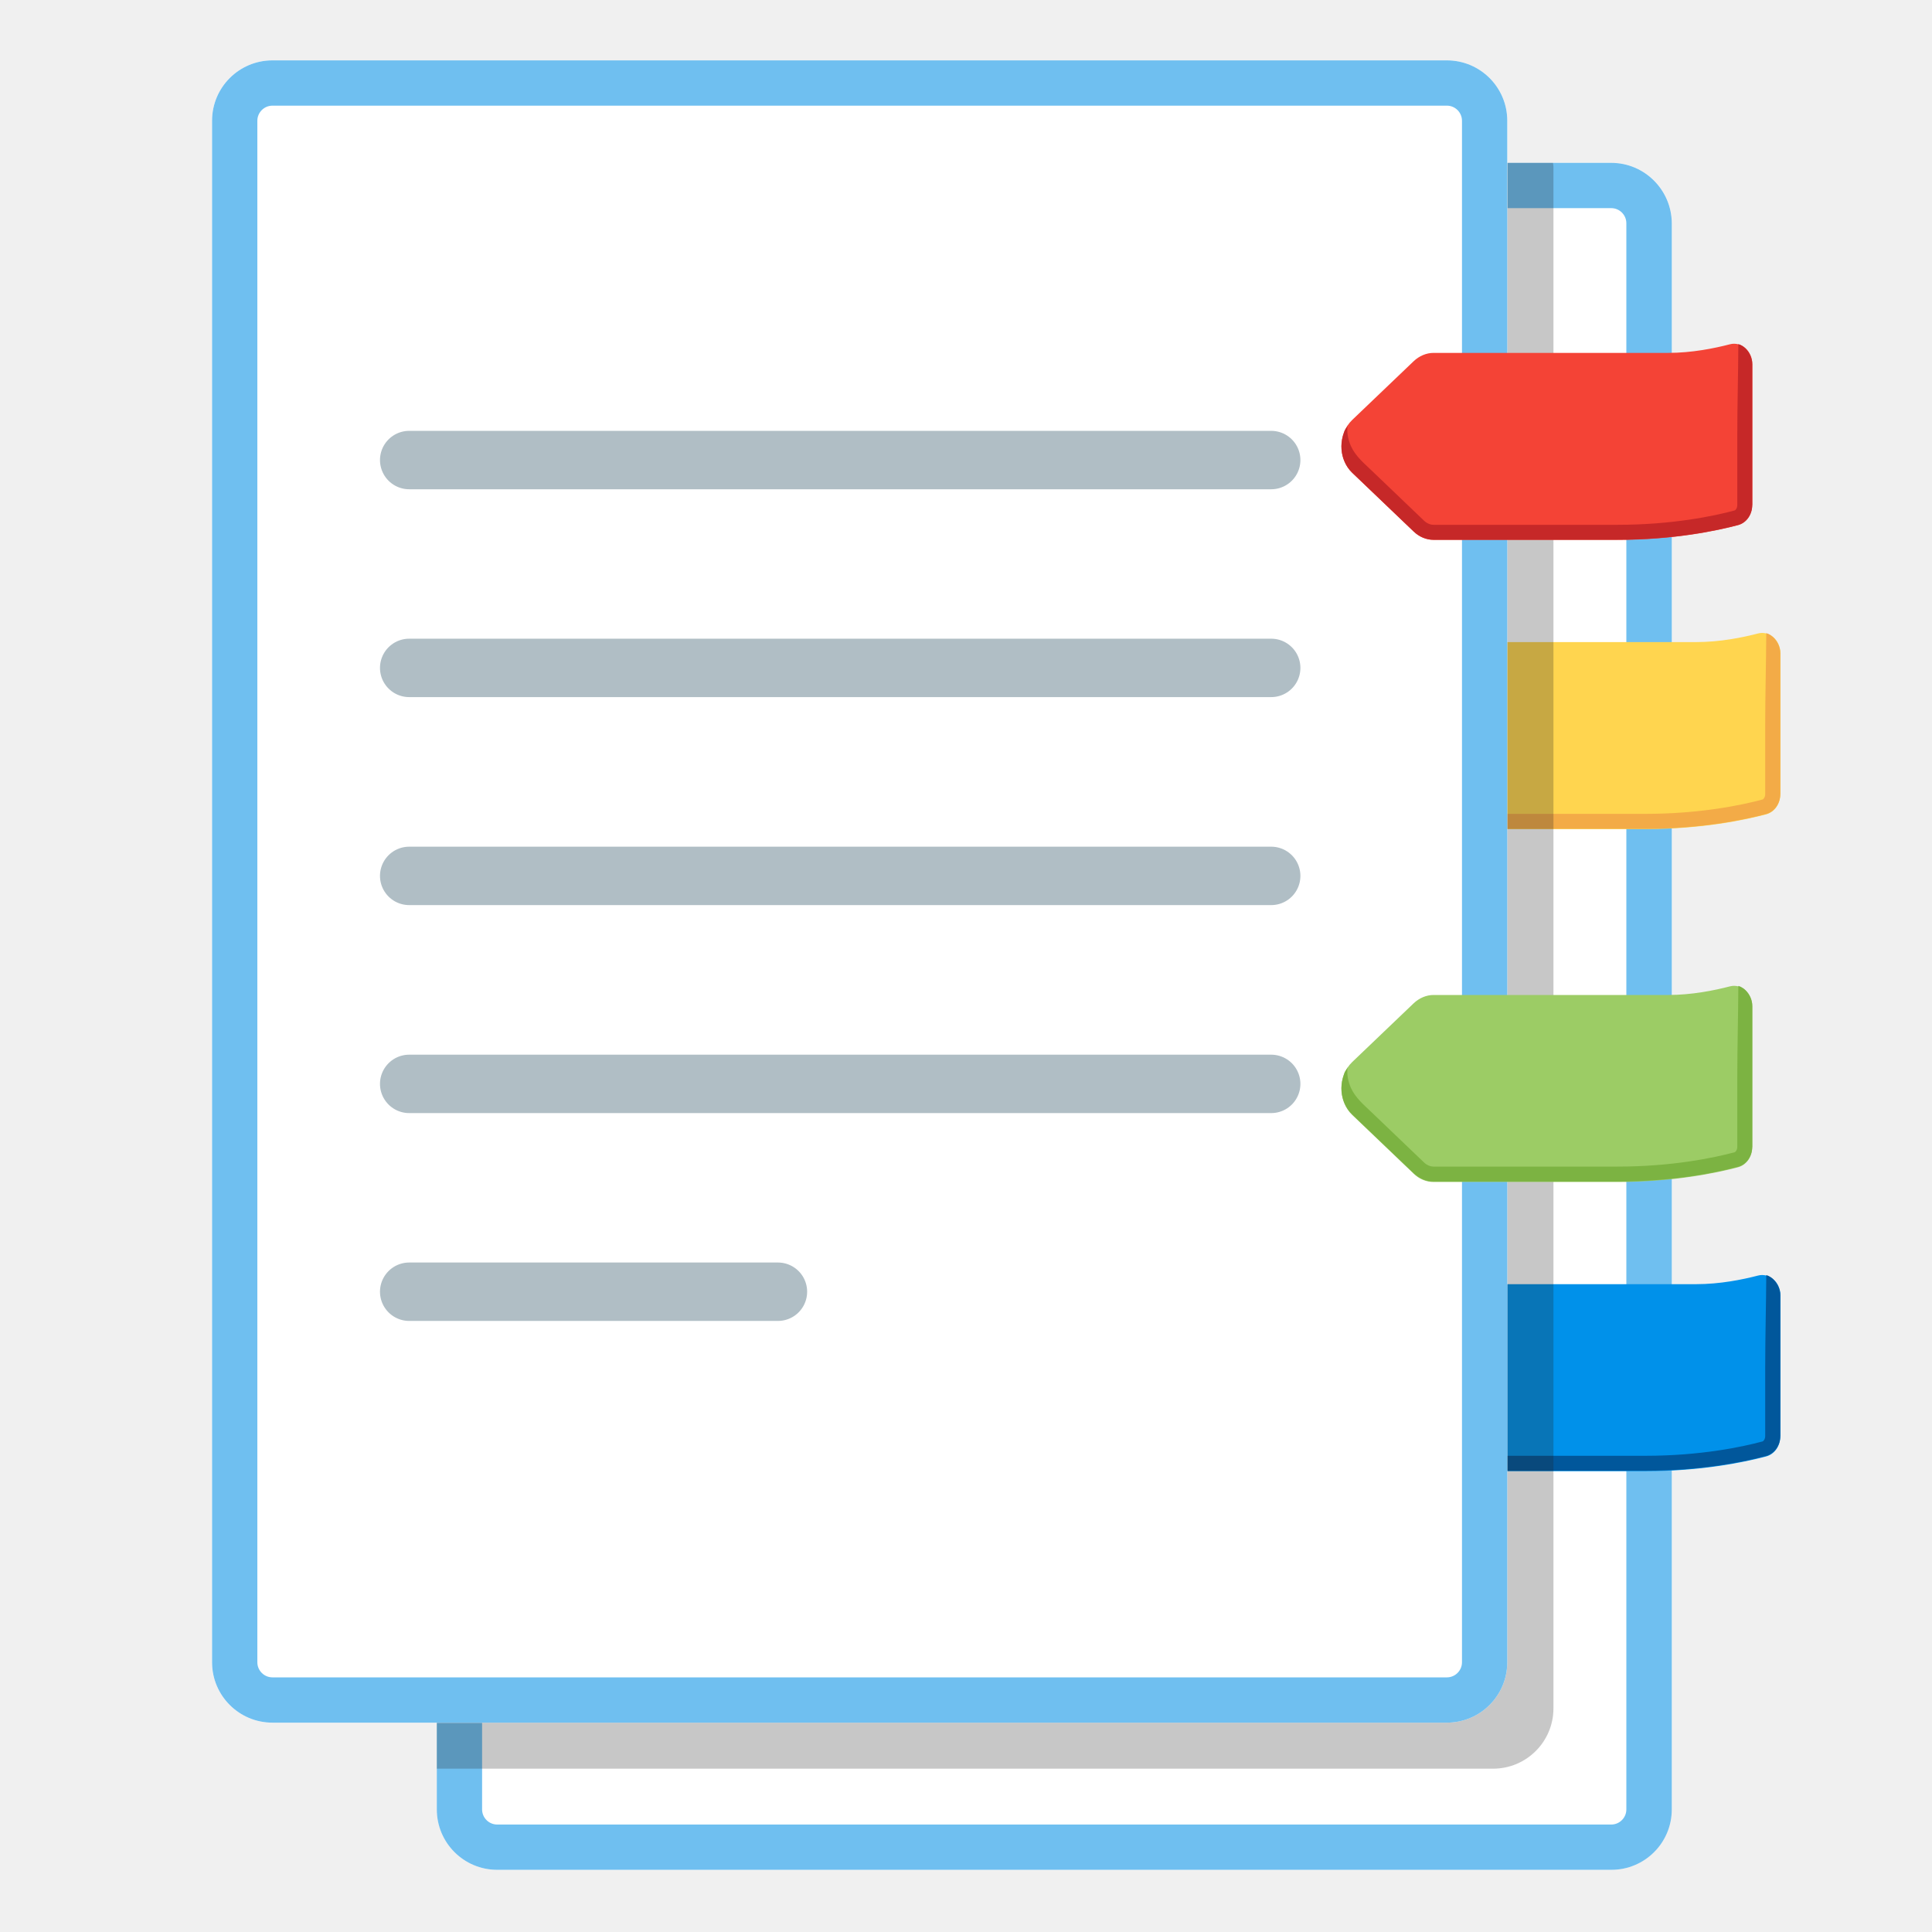
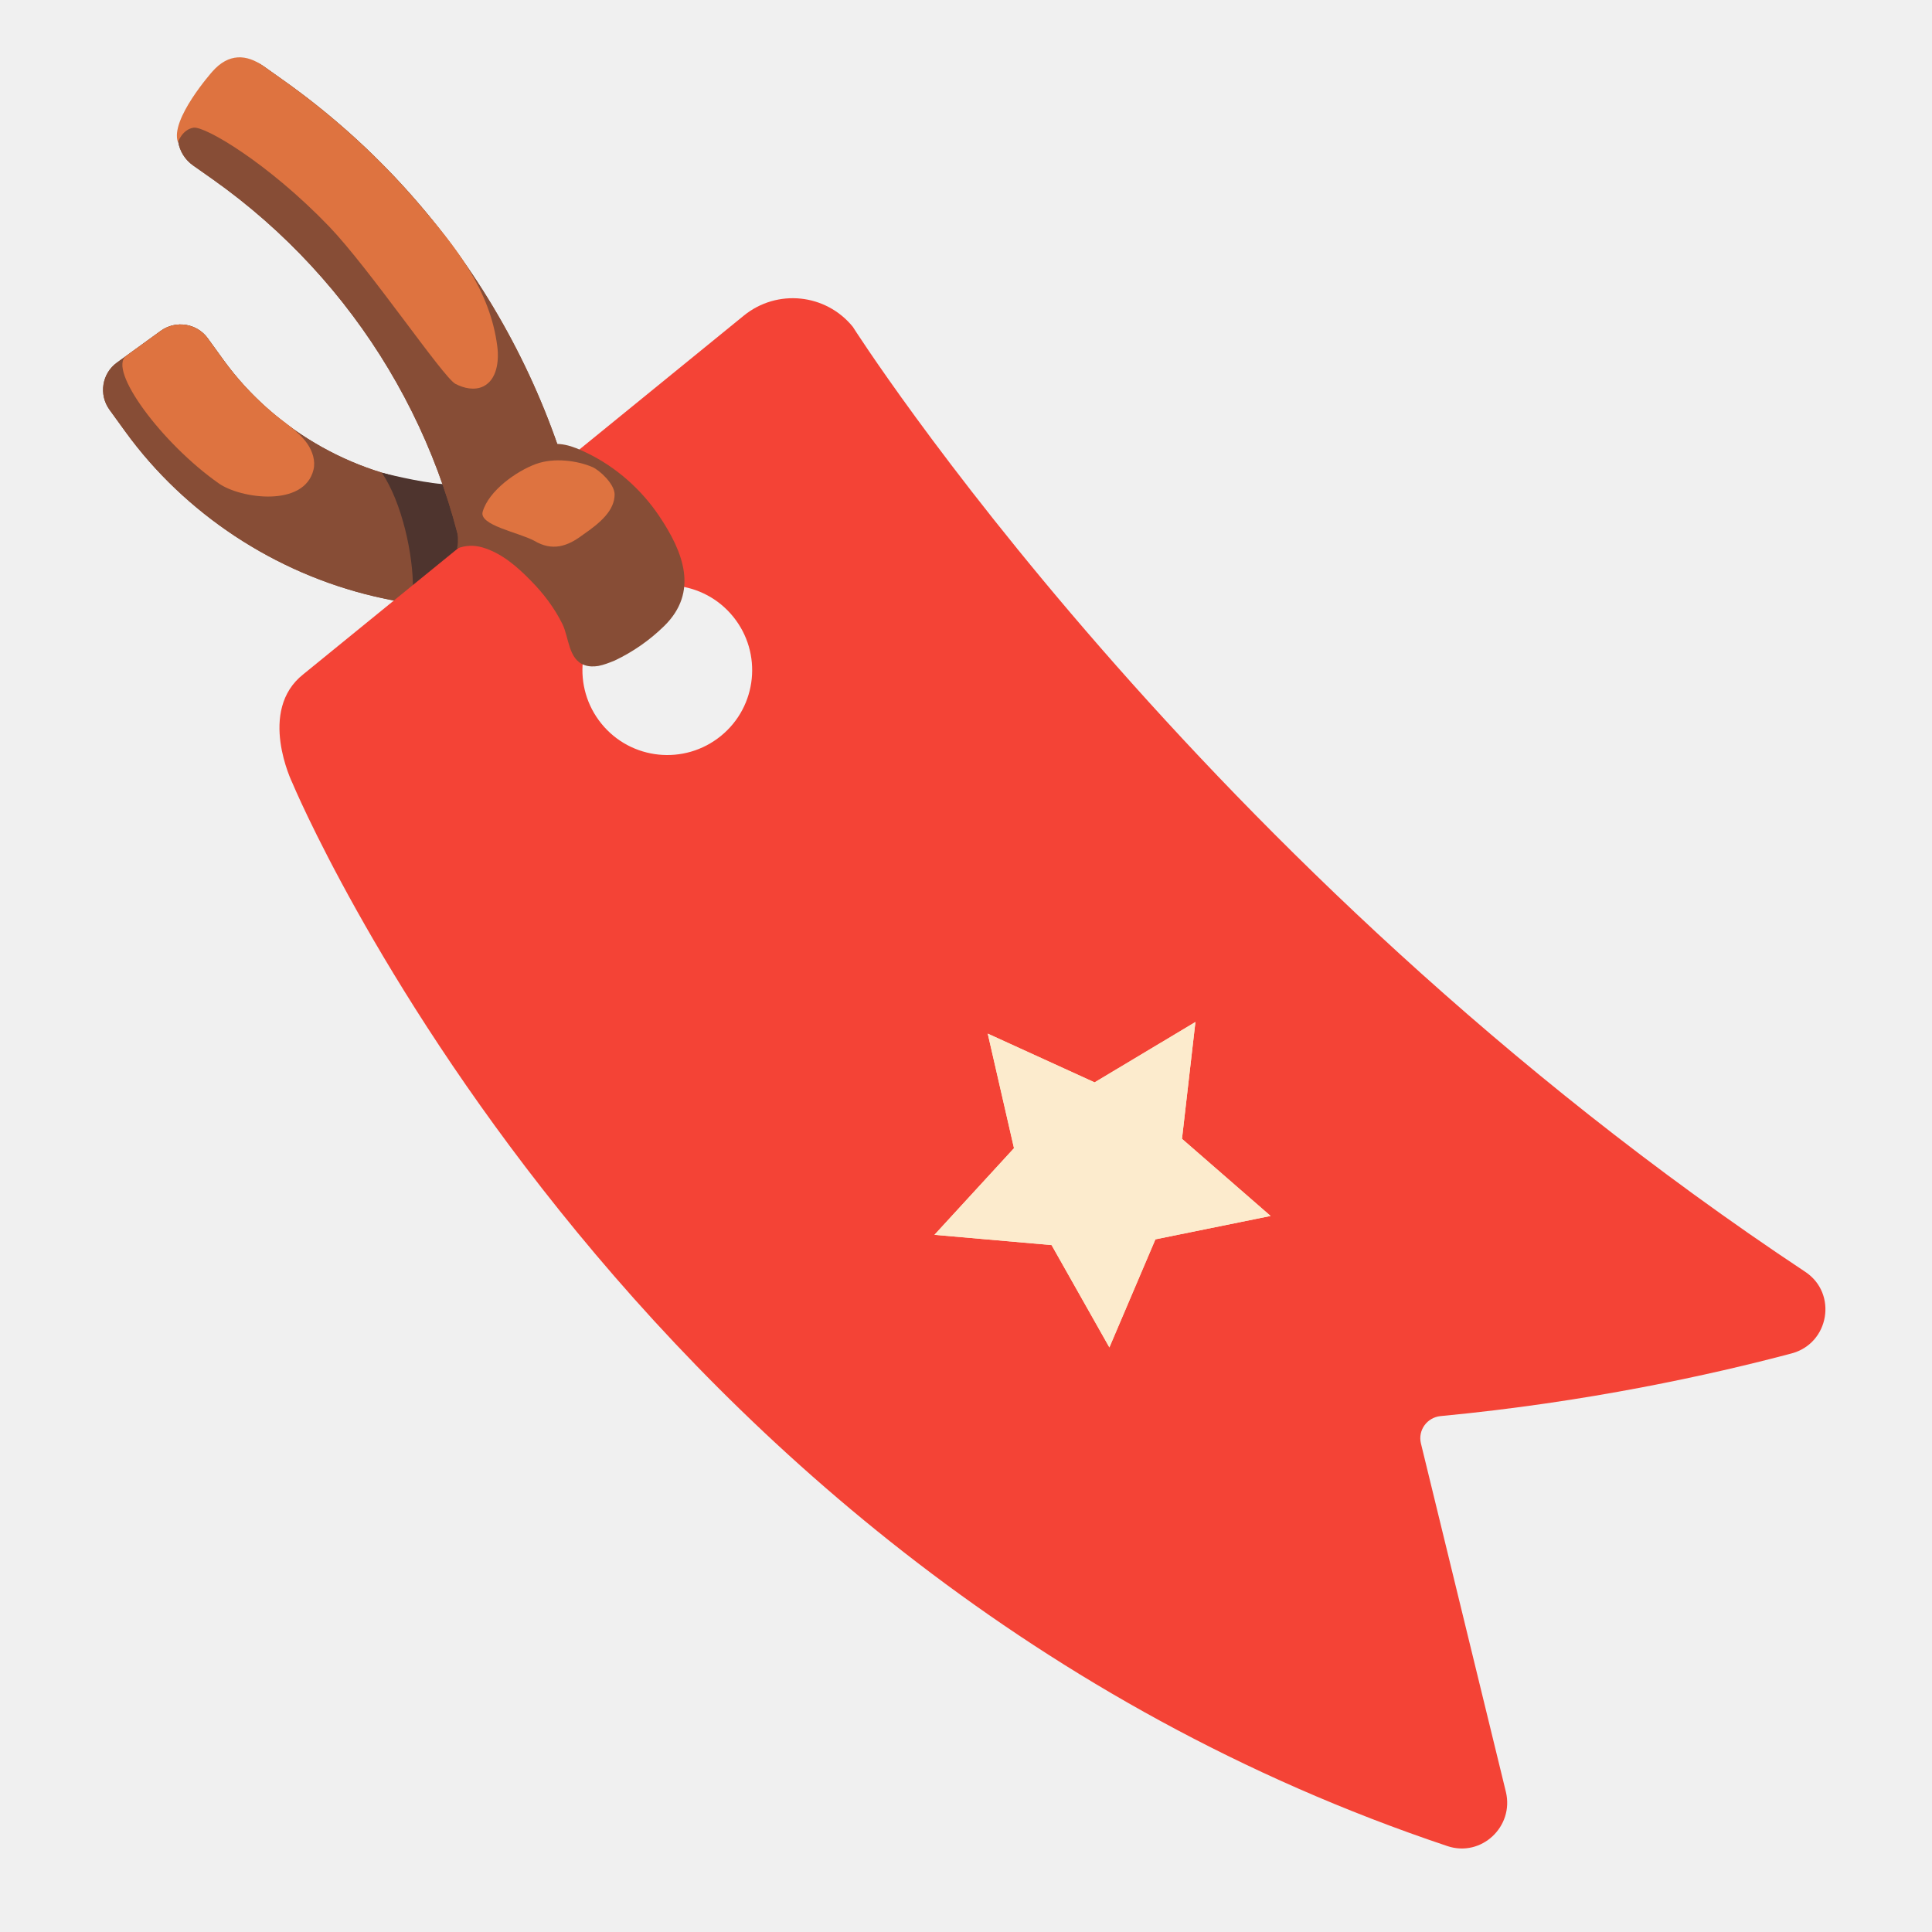
- <svg xmlns="http://www.w3.org/2000/svg" width="128" height="128" viewBox="0 0 128 128">
-   <defs>
-     <path id="notoBookmarkTabs0" fill="#fff" d="M95.86 114.13H18.05c-2.21 0-4-1.79-4-4V8c0-2.21 1.79-4 4-4h77.81c2.21 0 4 1.79 4 4v102.13c0 2.21-1.79 4-4 4" />
-   </defs>
-   <path fill="#fff" d="M106.75 123.88H32.94c-2.21 0-4-1.79-4-4V14.79c0-2.21 1.79-4 4-4h73.82c2.21 0 4 1.79 4 4v105.09c-.01 2.21-1.8 4-4.01 4" />
-   <path fill="#6fbff0" d="M106.75 10.79h-6.89v3h6.89c.55 0 1 .45 1 1v105.09c0 .55-.45 1-1 1H32.94c-.55 0-1-.45-1-1v-5.75h-3v5.75c0 2.21 1.79 4 4 4h73.82c2.21 0 4-1.79 4-4V14.79c-.01-2.2-1.8-4-4.01-4" />
-   <use href="#notoBookmarkTabs0" />
-   <path fill="#ffd54f" d="M117.95 52.62c0 .63-.38 1.18-.93 1.33c-1.39.37-4.25.98-8 .98H96.84c-.48 0-.95-.19-1.32-.55l-4.07-3.89c-.96-.92-.96-2.59 0-3.51l4.07-3.89c.37-.35.84-.55 1.32-.55h15.53c1.58 0 3.06-.3 4.1-.57c.76-.2 1.49.45 1.49 1.33v9.32z" />
-   <path fill="#f3ab47" d="M117.35 42.11c-.1-.07-.21-.13-.33-.16c-.01 2.02-.07 4.04-.07 6.06v4.6c0 .2-.11.34-.18.36c-1.33.36-4.11.95-7.75.95H96.84c-.22 0-.45-.1-.63-.27l-3.48-3.33c-.52-.5-1.06-.94-1.37-1.62c-.19-.43-.28-.91-.22-1.38c-.01.11-.16.26-.2.37c-.05.12-.08.26-.12.38c-.07.27-.1.56-.08.84c.04.58.28 1.15.71 1.56l4.07 3.89c.37.35.84.55 1.32.55h12.18c3.75 0 6.61-.61 8-.98c.55-.15.93-.7.93-1.33v-9.33c0-.42-.23-.9-.6-1.16" />
-   <path fill="#0091ea" d="M117.95 95.16c0 .63-.38 1.18-.93 1.33c-1.39.37-4.25.98-8 .98H96.84c-.48 0-.95-.19-1.32-.55l-4.07-3.89c-.96-.92-.96-2.59 0-3.51l4.07-3.89c.37-.35.84-.55 1.32-.55h15.53c1.58 0 3.06-.3 4.1-.57c.76-.2 1.49.45 1.49 1.33v9.32z" />
-   <path fill="#01579b" d="M117.35 84.64c-.1-.07-.21-.13-.33-.16c-.01 2.02-.07 4.04-.07 6.06v4.6c0 .2-.11.34-.18.36c-1.33.36-4.11.95-7.75.95H96.84c-.22 0-.45-.1-.63-.27l-3.48-3.33c-.52-.5-1.06-.94-1.37-1.62c-.19-.43-.28-.91-.22-1.38c-.01.11-.16.26-.2.37c-.05.12-.08.26-.12.38c-.07.27-.1.56-.08.84c.04.58.28 1.15.71 1.56l4.07 3.89c.37.35.84.55 1.32.55h12.18c3.75 0 6.61-.61 8-.98c.55-.15.93-.7.93-1.33V85.8c0-.42-.23-.89-.6-1.16" />
-   <path fill="#212121" d="M17.13 10.79c-.01.09 11.05.17 11.05.26l.76 27.79v78.34h69.98c2.21 0 4-1.79 4-4V11.05c0-.09-.02-.17-.03-.26z" opacity="0.25" />
-   <use href="#notoBookmarkTabs0" />
-   <path fill="#6fbff0" d="M95.86 7c.55 0 1 .45 1 1v102.13c0 .55-.45 1-1 1H18.05c-.55 0-1-.45-1-1V8c0-.55.45-1 1-1zm0-3H18.05c-2.21 0-4 1.79-4 4v102.13c0 2.21 1.79 4 4 4h77.81c2.21 0 4-1.79 4-4V8c0-2.21-1.79-4-4-4" />
-   <path fill="none" stroke="#b0bec5" stroke-linecap="round" stroke-miterlimit="10" stroke-width="3.87" d="M27.11 30.48h57.11M27.11 44.25h57.11M27.11 58.03h57.11M27.11 71.81h57.11M27.11 85.58h24.43" />
-   <path fill="#f44336" d="M116.09 33.46c0 .63-.38 1.18-.93 1.33c-1.39.37-4.25.98-8 .98H94.98c-.48 0-.95-.19-1.32-.55l-4.07-3.89c-.96-.92-.96-2.59 0-3.51l4.07-3.89c.37-.35.84-.55 1.32-.55h15.53c1.58 0 3.06-.3 4.1-.57c.76-.2 1.49.45 1.49 1.33v9.32z" />
-   <path fill="#9ccc65" d="M116.09 76c0 .63-.38 1.18-.93 1.33c-1.39.37-4.25.98-8 .98H94.98c-.48 0-.95-.19-1.32-.55l-4.07-3.89c-.96-.92-.96-2.59 0-3.51l4.07-3.89c.37-.35.84-.55 1.32-.55h15.53c1.58 0 3.06-.3 4.1-.57c.76-.2 1.49.45 1.49 1.33V76z" />
-   <path fill="#c62828" d="M115.5 22.96c-.1-.07-.21-.13-.33-.16c-.01 2.02-.07 4.04-.07 6.06v4.6c0 .2-.11.34-.18.36c-1.33.36-4.11.95-7.75.95H94.98c-.22 0-.45-.1-.63-.27l-3.48-3.33c-.52-.5-1.06-.94-1.37-1.62c-.19-.43-.28-.91-.22-1.38c-.01.11-.16.26-.2.37c-.05.12-.08.26-.12.38c-.07.27-.1.56-.08.84c.04.58.28 1.15.71 1.56l4.07 3.89c.37.35.84.55 1.32.55h12.18c3.75 0 6.61-.61 8-.98c.55-.15.93-.7.93-1.33v-9.33c0-.42-.23-.9-.59-1.16" />
-   <path fill="#7cb342" d="M115.5 65.48c-.1-.07-.21-.13-.33-.16c-.01 2.02-.07 4.04-.07 6.06v4.6c0 .2-.11.34-.18.36c-1.33.36-4.11.95-7.75.95H94.98c-.22 0-.45-.1-.63-.27l-3.48-3.33c-.52-.5-1.06-.94-1.37-1.62c-.19-.43-.28-.91-.22-1.38c-.01.11-.16.26-.2.37c-.05.12-.08.26-.12.38c-.07.27-.1.56-.08.84c.04.58.28 1.15.71 1.56l4.07 3.89c.37.35.84.55 1.32.55h12.18c3.75 0 6.61-.61 8-.98c.55-.15.93-.7.93-1.33v-9.33c0-.42-.23-.9-.59-1.16" />
+ <svg xmlns="http://www.w3.org/2000/svg" version="1.1" id="bookmark" x="0px" y="0px" viewBox="0 0 128 128" style="enable-background:new 0 0 128 128;" xml:space="preserve">
+   <g>
+     <g>
+       <path style="fill:#874D36;" d="M24.79,39.51c-6.55-1.54-12.52-5.44-16.49-10.92l-1.05-1.45c-0.72-1-0.5-2.4,0.5-3.12l2.9-2.1    c1-0.72,2.4-0.5,3.12,0.5l1.05,1.45c3.43,4.73,8.95,7.82,14.77,8.26l4.01,0.31l-0.62,8.03l-4.01-0.31    C27.57,40.05,26.17,39.84,24.79,39.51z" />
+     </g>
+     <g>
+       <path style="fill:#874D36;" d="M24.79,39.51c-6.55-1.54-12.52-5.44-16.49-10.92l-1.05-1.45c-0.72-1-0.5-2.4,0.5-3.12l2.9-2.1    c1-0.72,2.4-0.5,3.12,0.5l1.05,1.45c3.43,4.73,8.95,7.82,14.77,8.26l4.01,0.31l-0.62,8.03l-4.01-0.31    C27.57,40.05,26.17,39.84,24.79,39.51z" />
+     </g>
+     <path style="fill:#DE7340;" d="M10.65,21.92c-0.85,0.62-1.27,0.92-2.29,1.66c-1.25,0.91,2.35,5.79,6.14,8.45   c1.44,1.01,5.66,1.6,6.27-0.91c0.14-0.58-0.06-1.21-0.4-1.71c-0.58-0.84-1.52-1.4-2.29-2.05c-1.22-1.03-2.32-2.2-3.26-3.49   l-1.05-1.45C13.05,21.42,11.65,21.2,10.65,21.92z" />
+     <path style="fill:#4E342E;" d="M25.3,31.32c1.32,1.96,2.09,5.41,2.06,7.77l3.29-2.87c-0.75-3.48-1.34-4.15-1.34-4.15   C27.74,31.95,25.3,31.32,25.3,31.32z" />
+     <g>
+       <path style="fill:#874D36;" d="M31.82,44.63l-0.5-3.99c-1.44-11.58-7.69-22.01-17.21-28.75l-1.32-0.93    c-1.09-0.77-1.34-2.27-0.57-3.36l1.87-2.64c0.77-1.09,2.27-1.34,3.36-0.58l1.31,0.93c11.37,8.05,18.83,20.5,20.56,34.33l0.5,3.99    L31.82,44.63z" />
+     </g>
+     <g>
+       <path style="fill:#874D36;" d="M31.82,44.63l-0.5-3.99c-1.44-11.58-7.69-22.01-17.21-28.75l-1.32-0.93    c-1.09-0.77-1.34-2.27-0.57-3.36l1.87-2.64c0.77-1.09,2.27-1.34,3.36-0.58l1.31,0.93c11.37,8.05,18.83,20.5,20.56,34.33l0.5,3.99    L31.82,44.63z" />
+     </g>
+     <g>
+       <path style="fill:#F44336;" d="M19.37,51.87c0,0,21.7,52.08,76.53,70.44c2.24,0.75,4.42-1.29,3.87-3.59l-5.63-23.09    c-0.21-0.87,0.4-1.72,1.3-1.81c9.71-0.92,17.94-2.74,23.25-4.15c2.51-0.66,3.07-3.98,0.91-5.41    c-40.34-26.75-63.1-62.61-63.1-62.61c-1.79-2.2-5.02-2.53-7.22-0.74L20.11,44.66C17.02,47.08,19.37,51.87,19.37,51.87z     M39.85,47.95c-1.96-2.41-1.6-5.95,0.81-7.91s5.95-1.6,7.91,0.81c1.96,2.41,1.6,5.95-0.81,7.91    C45.35,50.72,41.81,50.36,39.85,47.95z" />
+     </g>
+     <g>
+       <path style="fill:#874D36;" d="M39.65,44.12c-0.31,0.05-0.62,0.05-0.91-0.05c-1.09-0.37-1.04-1.84-1.48-2.73    c-0.53-1.07-1.26-2.03-2.1-2.88c-0.9-0.92-1.93-1.82-3.19-2.19c-0.58-0.17-1.14-0.14-1.69,0.07c0.13-0.53-0.03-1.09,0.1-1.65    c0.32-1.41,1.39-2.74,2.54-3.57c0.9-0.66,1.88-1.28,2.96-1.58c1.17-0.32,2.01-0.02,3.07,0.5c1.89,0.93,3.53,2.38,4.71,4.13    c1.61,2.39,2.66,5.04,0.34,7.31c-0.96,0.94-2.08,1.72-3.29,2.29C40.36,43.91,40.01,44.05,39.65,44.12z" />
+     </g>
+     <path style="fill:#DE7340;" d="M35.51,30.74c1.21-0.44,2.74-0.22,3.73,0.2c0.47,0.2,1.47,1.11,1.48,1.81c0,1.06-0.93,1.88-2.1,2.68   c-1.04,0.79-2.04,1.1-3.22,0.4c-1.04-0.56-3.69-1.03-3.42-1.93C32.38,32.51,34.22,31.21,35.51,30.74z" />
+     <path style="fill:#DE7340;" d="M11.79,9.42c0,0,0.28-0.84,1.03-0.96c0.75-0.12,4.94,2.34,8.98,6.54c2.69,2.8,7.56,10,8.37,10.43   c0.57,0.3,1.27,0.45,1.85,0.17c0.89-0.44,1.05-1.64,0.93-2.63c-0.48-3.79-2.75-6.6-5.18-9.44c-2.65-3.1-5.69-5.87-9.02-8.23   l-1.31-0.93c-1.09-0.77-2.28-0.87-3.37,0.37C14.06,4.75,11.24,7.93,11.79,9.42z" />
+     <polygon style="fill:#FCEBCD;" points="65.44,68.48 72.52,71.71 79.2,67.71 78.31,75.45 84.18,80.56 76.55,82.11 73.5,89.27    69.67,82.49 61.91,81.81 67.18,76.07  " />
+     <polygon style="fill:#FCEBCD;" points="65.44,68.48 72.52,71.71 79.2,67.71 78.31,75.45 84.18,80.56 76.55,82.11 73.5,89.27    69.67,82.49 61.91,81.81 67.18,76.07  " />
+   </g>
</svg>
